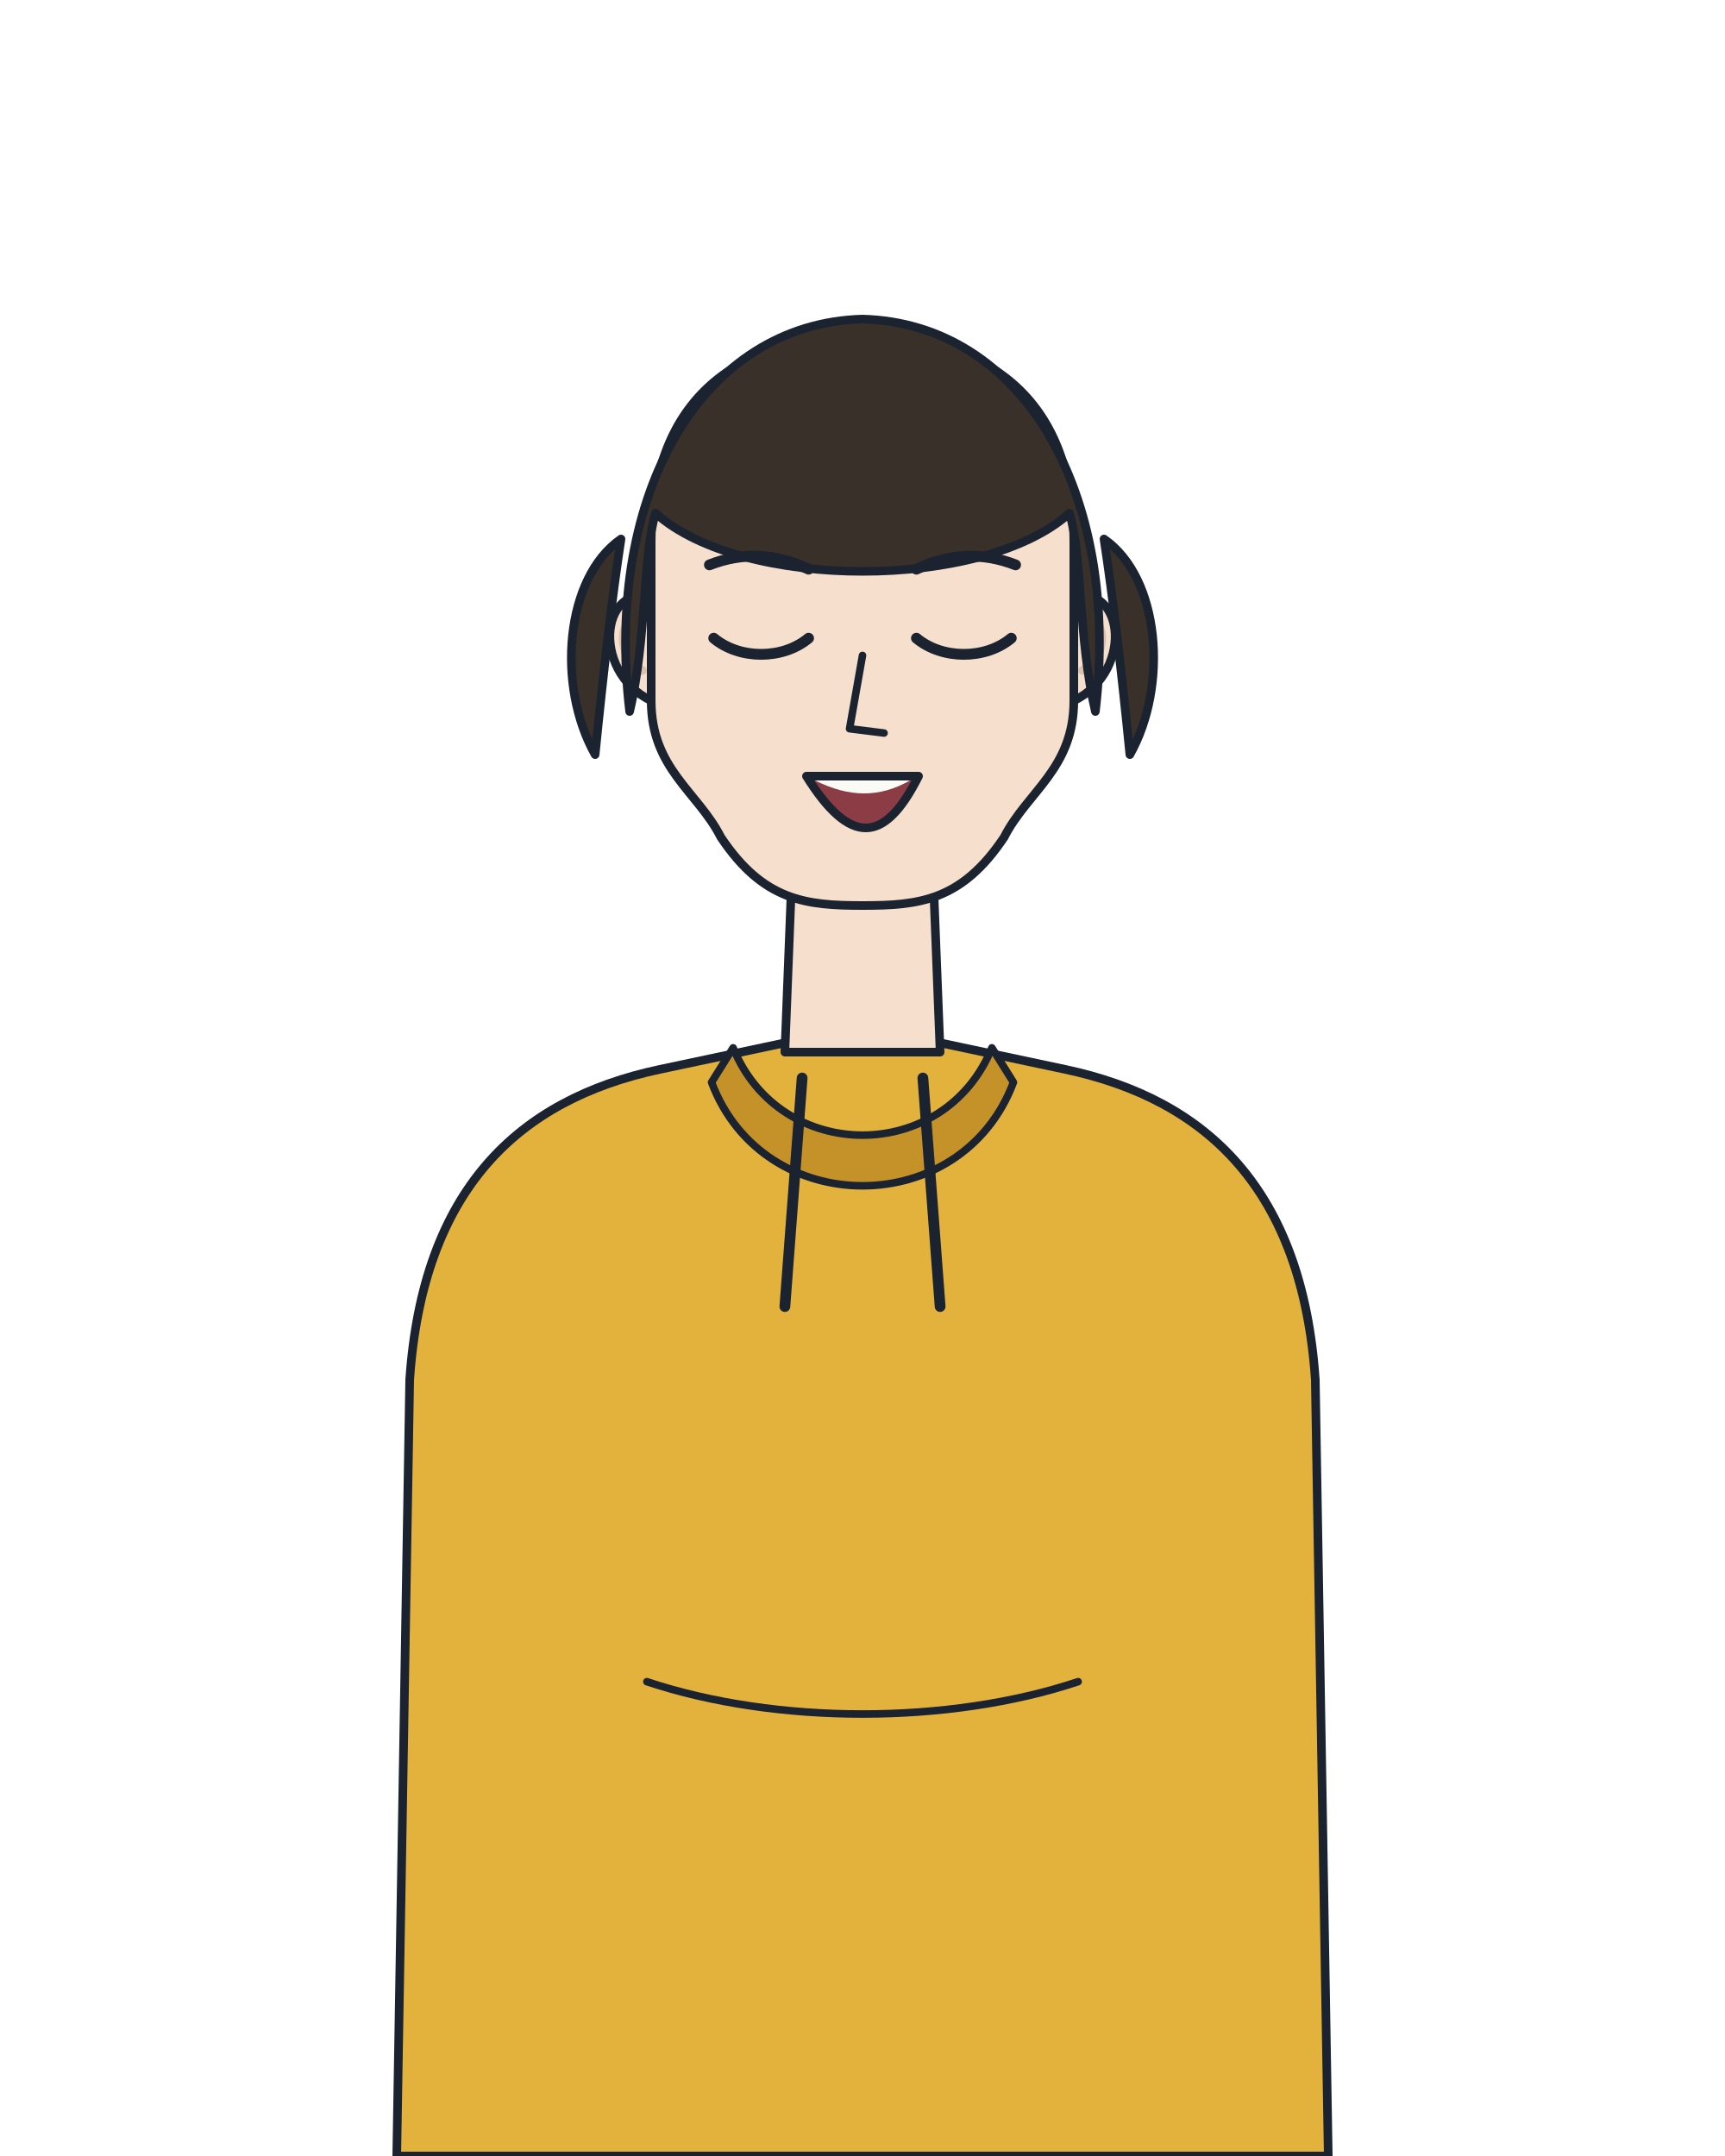
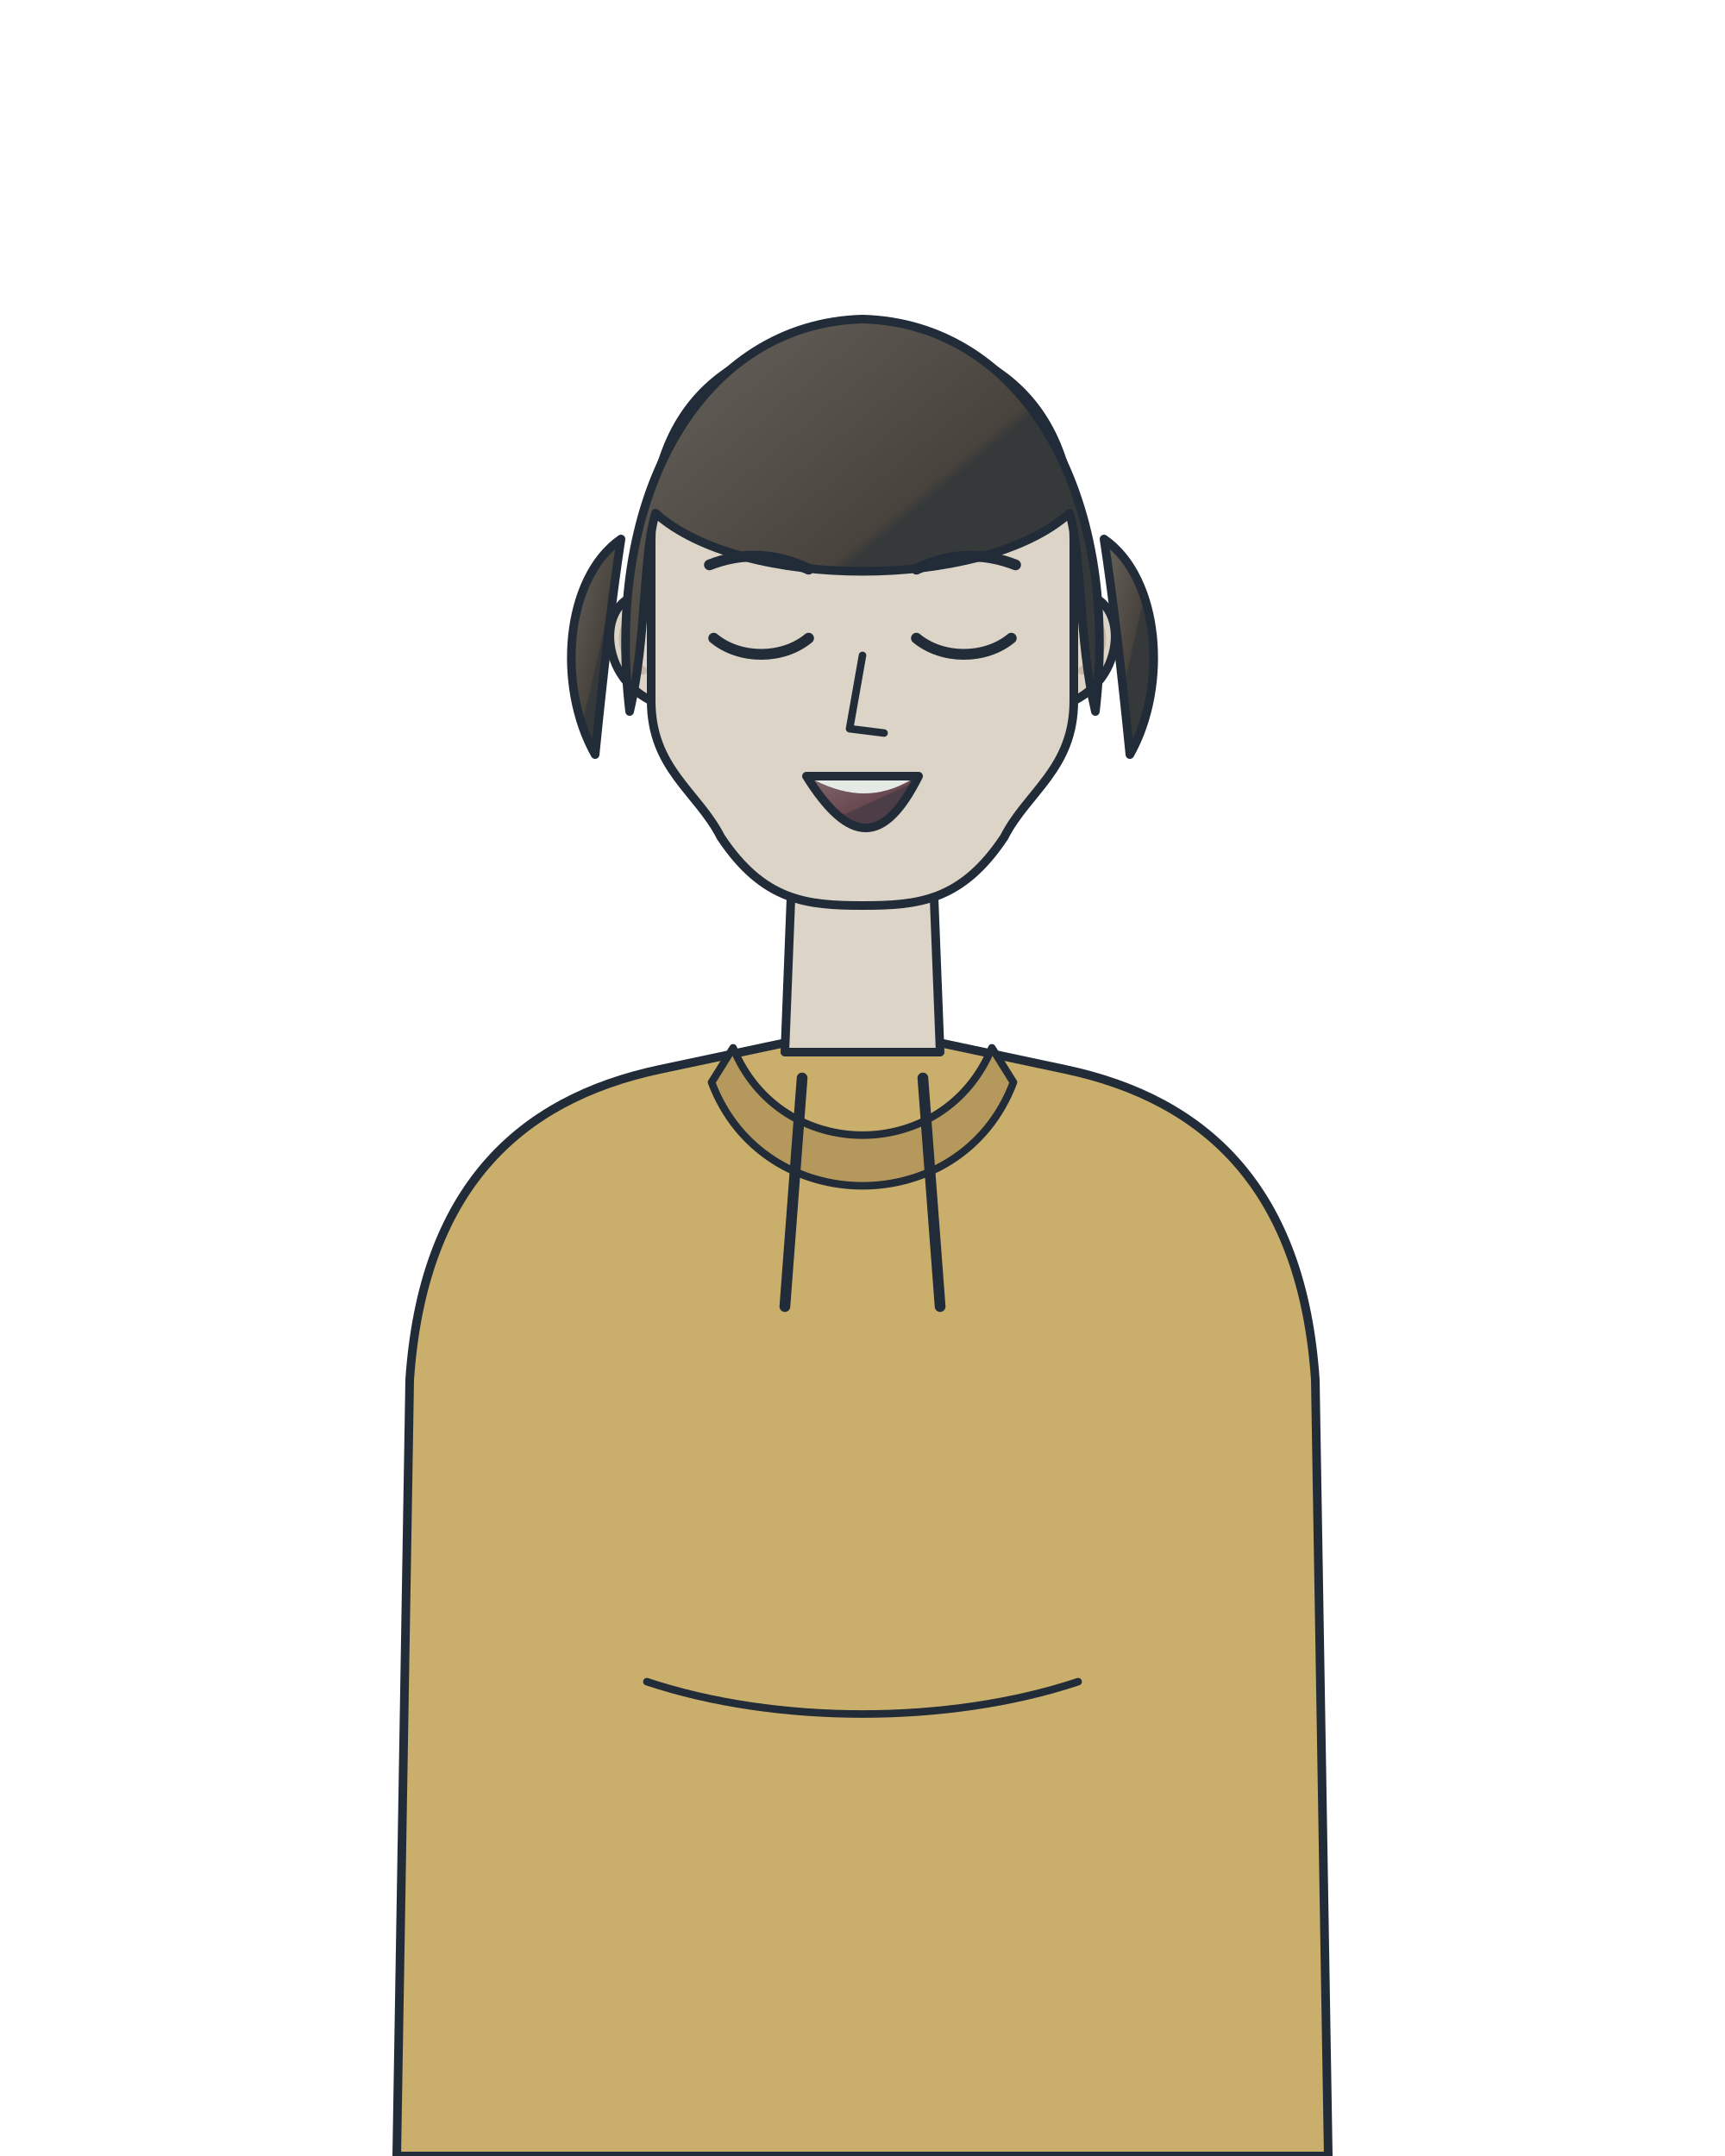
<svg xmlns="http://www.w3.org/2000/svg" viewBox="0 0 800 1000" width="800" height="1000">
+   <defs>
+     <linearGradient id="art-ink-0" x1="0" y1="0" x2="1" y2="1">
+       <stop offset="0" stop-color="#caae6c" />
+       <stop offset="0.53" stop-color="#caae6c" />
+       <stop offset="0.55" stop-color="#caae6c" />
+       <stop offset="1" stop-color="#caae6c" />
+     </linearGradient>
+     <linearGradient id="art-ink-1" x1="0" y1="0" x2="1" y2="1">
+       <stop offset="0" stop-color="#b5985c" />
+       <stop offset="0.53" stop-color="#b5985c" />
+       <stop offset="0.55" stop-color="#b5985c" />
+       <stop offset="1" stop-color="#b5985c" />
+     </linearGradient>
+     <linearGradient id="art-ink-2" x1="0" y1="0" x2="1" y2="1">
+       <stop offset="0" stop-color="#dcd5c7" />
+       <stop offset="0.53" stop-color="#dcd5c7" />
+       <stop offset="0.55" stop-color="#dcd5c7" />
+       <stop offset="1" stop-color="#dcd5c7" />
+     </linearGradient>
+     <linearGradient id="art-ink-3" x1="0" y1="0" x2="1" y2="1">
+       <stop offset="0" stop-color="#c9baa8" />
+       <stop offset="0.53" stop-color="#c9baa8" />
+       <stop offset="0.55" stop-color="#c9baa8" />
+       <stop offset="1" stop-color="#c9baa8" />
+     </linearGradient>
+     <linearGradient id="art-ink-4" x1="0" y1="0" x2="1" y2="1">
+       <stop offset="0" stop-color="#67645d" />
+       <stop offset="0.53" stop-color="#49433d" />
+       <stop offset="0.55" stop-color="#36393a" />
+       <stop offset="1" stop-color="#36393a" />
+     </linearGradient>
+     <linearGradient id="art-ink-5" x1="0" y1="0" x2="1" y2="1">
+       <stop offset="0" stop-color="#80696c" />
+       <stop offset="0.53" stop-color="#6a4950" />
+       <stop offset="0.55" stop-color="#4c3d46" />
+       <stop offset="1" stop-color="#4c3d46" />
+     </linearGradient>
+   </defs>
  <g stroke-linejoin="round" stroke-linecap="round">
-     <path d="M 184 1000 L 190 640 C 196 552 240 510 306 496 L 372 482 L 428 482 L 494 496 C 560 510 604 552 610 640 L 616 1000 Z" fill="#e3b23c" stroke="#1b2330" stroke-width="4" />
-     <path d="M 340 486 C 362 540 438 540 460 486 L 470 502 C 446 566 354 566 330 502 Z" fill="#c5922a" stroke="#1b2330" stroke-width="3.5" />
-     <path d="M 372 500 L 364 606 M 428 500 L 436 606" stroke="#1b2330" stroke-width="5" fill="none" />
-     <path d="M 300 780 C 360 800 440 800 500 780" fill="none" stroke="#1b2330" stroke-width="3.5" />
-     <path d="M 368 386 L 364 488 L 436 488 L 432 386 Z" fill="#f6e0cd" stroke="#1b2330" stroke-width="4" />
-     <path d="M 368 392 C 378 430 422 430 432 392 L 432 386 L 368 386 Z" fill="#dcc0ae" />
-     <path d="M 306 278 C 279 267 273 311 302 325 Z" fill="#f6e0cd" stroke="#1b2330" stroke-width="4" />
-     <path d="M 298 287 C 286 285 286 305 298 311" fill="none" stroke="#dcc0ae" stroke-width="4" />
-     <path d="M 494 278 C 521 267 527 311 498 325 Z" fill="#f6e0cd" stroke="#1b2330" stroke-width="4" />
-     <path d="M 502 287 C 514 285 514 305 502 311" fill="none" stroke="#dcc0ae" stroke-width="4" />
-     <path d="M 400 156 C 460.8 156 498 187.7 498 251 C 498 288 498 303.8 498 325 C 498 356.6 476.4 367.2 465.7 388.3 C 445.9 418 426 420 400 420 C 374 420 354.1 418 334.3 388.3 C 323.6 367.2 302 356.6 302 325 C 302 303.8 302 288 302 251 C 302 187.7 339.2 156 400 156 Z" fill="#f6e0cd" stroke="#1b2330" stroke-width="4" />
-     <path d="M 292 330 C 280 228 326 150 400 148 C 474 150 520 228 508 330 C 500 296 502 258 496 238 C 456 274 344 274 304 238 C 298 258 300 296 292 330 Z" fill="#3a302a" stroke="#1b2330" stroke-width="4" />
-     <path d="M 288 250 C 262 268 258 318 276 350 C 280 310 284 276 288 250 Z" fill="#3a302a" stroke="#1b2330" stroke-width="4" />
-     <path d="M 512 250 C 538 268 542 318 524 350 C 520 310 516 276 512 250 Z" fill="#3a302a" stroke="#1b2330" stroke-width="4" />
-     <path d="M 331 296 C 343 306 363 306 375 296" fill="none" stroke="#1b2330" stroke-width="5" stroke-linecap="round" />
-     <path d="M 425 296 C 437 306 457 306 469 296" fill="none" stroke="#1b2330" stroke-width="5" stroke-linecap="round" />
-     <path d="M 375 264 Q 352 253 329 262" fill="none" stroke="#1b2330" stroke-width="5" stroke-linecap="round" />
-     <path d="M 425 264 Q 448 253 471 262" fill="none" stroke="#1b2330" stroke-width="5" stroke-linecap="round" />
-     <path d="M 400 304 L 394 338 L 410 340" fill="none" stroke="#1b2330" stroke-width="3.5" />
-     <path d="M 374 360 C 394 392 410 392 426 360 Z" fill="#8c3c44" stroke="#1b2330" stroke-width="4" />
-     <path d="M 378 362 C 394 370 408 370 422 362 Z" fill="#fbfbf6" />
+     <path d="M 184 1000 L 190 640 C 196 552 240 510 306 496 L 372 482 L 428 482 L 494 496 C 560 510 604 552 610 640 L 616 1000 Z" fill="url(#art-ink-0)" stroke="#212c38" stroke-width="4" />
+     <path d="M 340 486 C 362 540 438 540 460 486 L 470 502 C 446 566 354 566 330 502 Z" fill="url(#art-ink-1)" stroke="#212c38" stroke-width="3.5" />
+     <path d="M 372 500 L 364 606 M 428 500 L 436 606" stroke="#212c38" stroke-width="5" fill="none" />
+     <path d="M 300 780 C 360 800 440 800 500 780" fill="none" stroke="#212c38" stroke-width="3.5" />
+     <path d="M 368 386 L 364 488 L 436 488 L 432 386 Z" fill="url(#art-ink-2)" stroke="#212c38" stroke-width="4" />
+     <path d="M 368 392 C 378 430 422 430 432 392 L 432 386 L 368 386 Z" fill="url(#art-ink-3)" />
+     <path d="M 306 278 C 279 267 273 311 302 325 Z" fill="url(#art-ink-2)" stroke="#212c38" stroke-width="4" />
+     <path d="M 298 287 C 286 285 286 305 298 311" fill="none" stroke="#c6b7a6" stroke-width="4" />
+     <path d="M 494 278 C 521 267 527 311 498 325 Z" fill="url(#art-ink-2)" stroke="#212c38" stroke-width="4" />
+     <path d="M 502 287 C 514 285 514 305 502 311" fill="none" stroke="#c6b7a6" stroke-width="4" />
+     <path d="M 400 156 C 460.8 156 498 187.7 498 251 C 498 288 498 303.8 498 325 C 498 356.6 476.4 367.2 465.7 388.3 C 445.9 418 426 420 400 420 C 374 420 354.1 418 334.3 388.3 C 323.6 367.2 302 356.6 302 325 C 302 303.8 302 288 302 251 C 302 187.7 339.2 156 400 156 Z" fill="url(#art-ink-2)" stroke="#212c38" stroke-width="4" />
+     <path d="M 292 330 C 280 228 326 150 400 148 C 474 150 520 228 508 330 C 500 296 502 258 496 238 C 456 274 344 274 304 238 C 298 258 300 296 292 330 Z" fill="url(#art-ink-4)" stroke="#212c38" stroke-width="4" />
+     <path d="M 288 250 C 262 268 258 318 276 350 C 280 310 284 276 288 250 Z" fill="url(#art-ink-4)" stroke="#212c38" stroke-width="4" />
+     <path d="M 512 250 C 538 268 542 318 524 350 C 520 310 516 276 512 250 Z" fill="url(#art-ink-4)" stroke="#212c38" stroke-width="4" />
+     <path d="M 331 296 C 343 306 363 306 375 296" fill="none" stroke="#212c38" stroke-width="5" stroke-linecap="round" />
+     <path d="M 425 296 C 437 306 457 306 469 296" fill="none" stroke="#212c38" stroke-width="5" stroke-linecap="round" />
+     <path d="M 375 264 Q 352 253 329 262" fill="none" stroke="#212c38" stroke-width="5" stroke-linecap="round" />
+     <path d="M 425 264 Q 448 253 471 262" fill="none" stroke="#212c38" stroke-width="5" stroke-linecap="round" />
+     <path d="M 400 304 L 394 338 L 410 340" fill="none" stroke="#212c38" stroke-width="3.5" />
+     <path d="M 374 360 C 394 392 410 392 426 360 Z" fill="url(#art-ink-5)" stroke="#212c38" stroke-width="4" />
+     <path d="M 378 362 C 394 370 408 370 422 362 Z" fill="#e5ebe4" />
  </g>
</svg>
